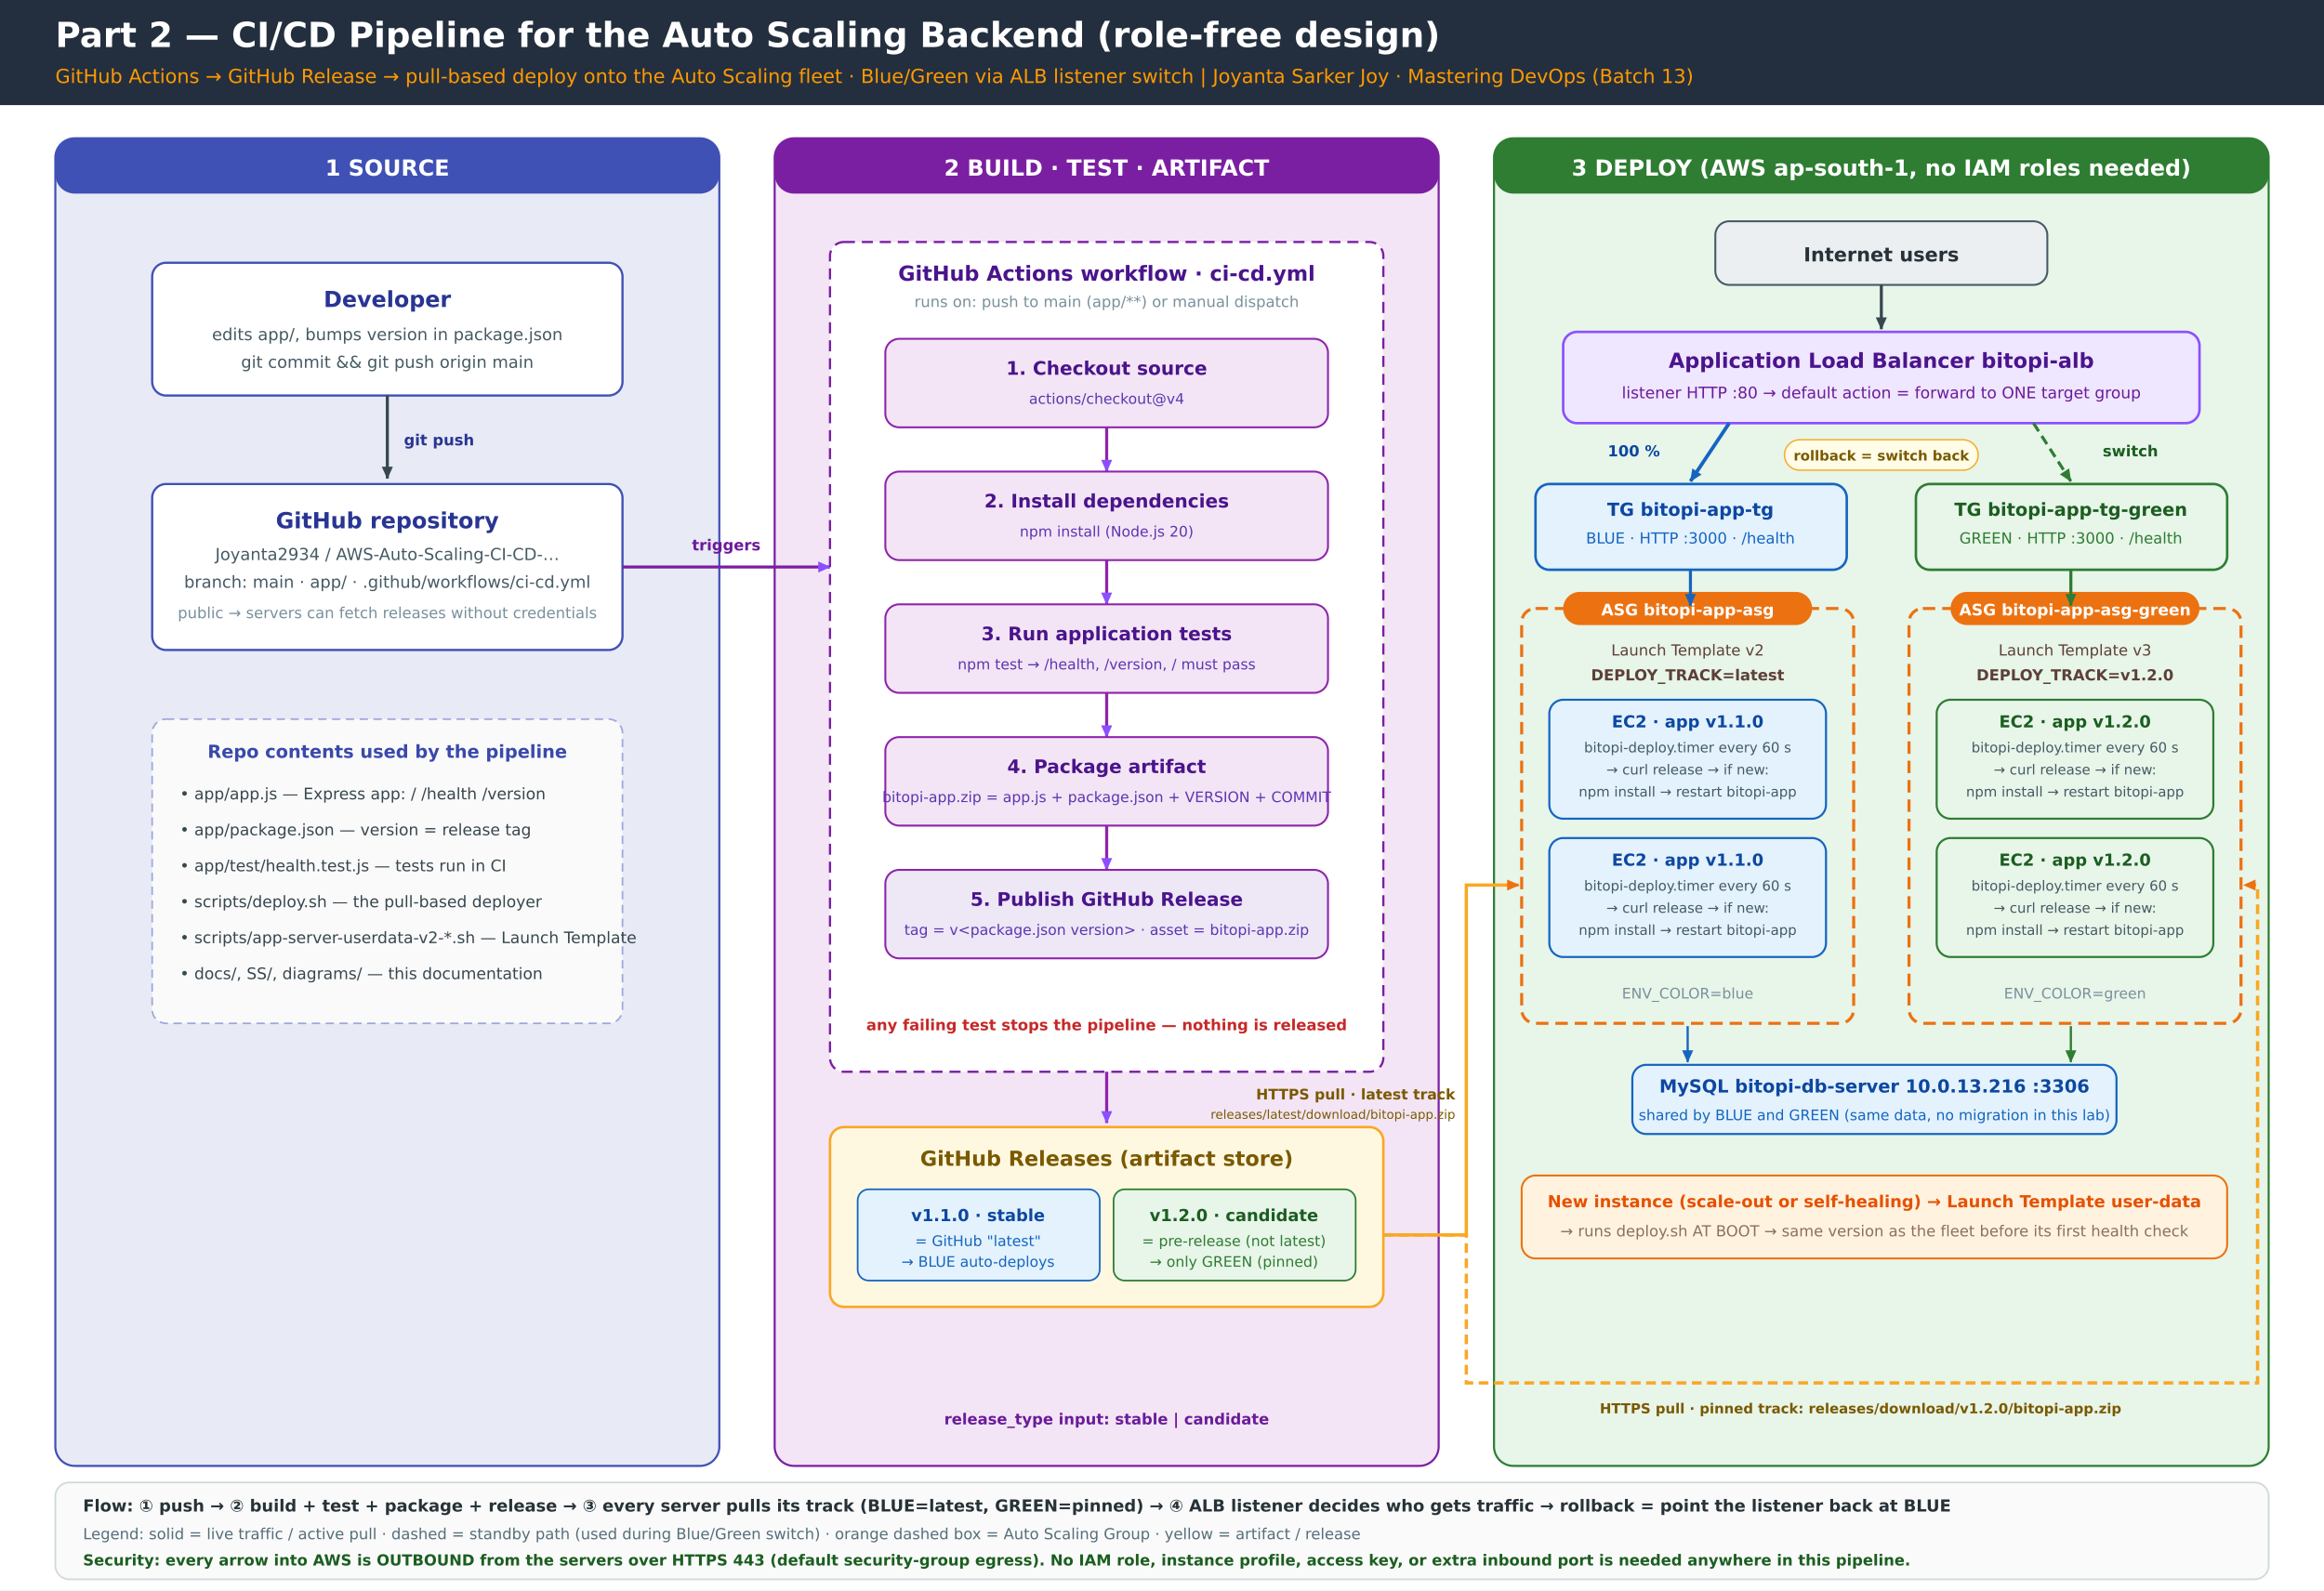
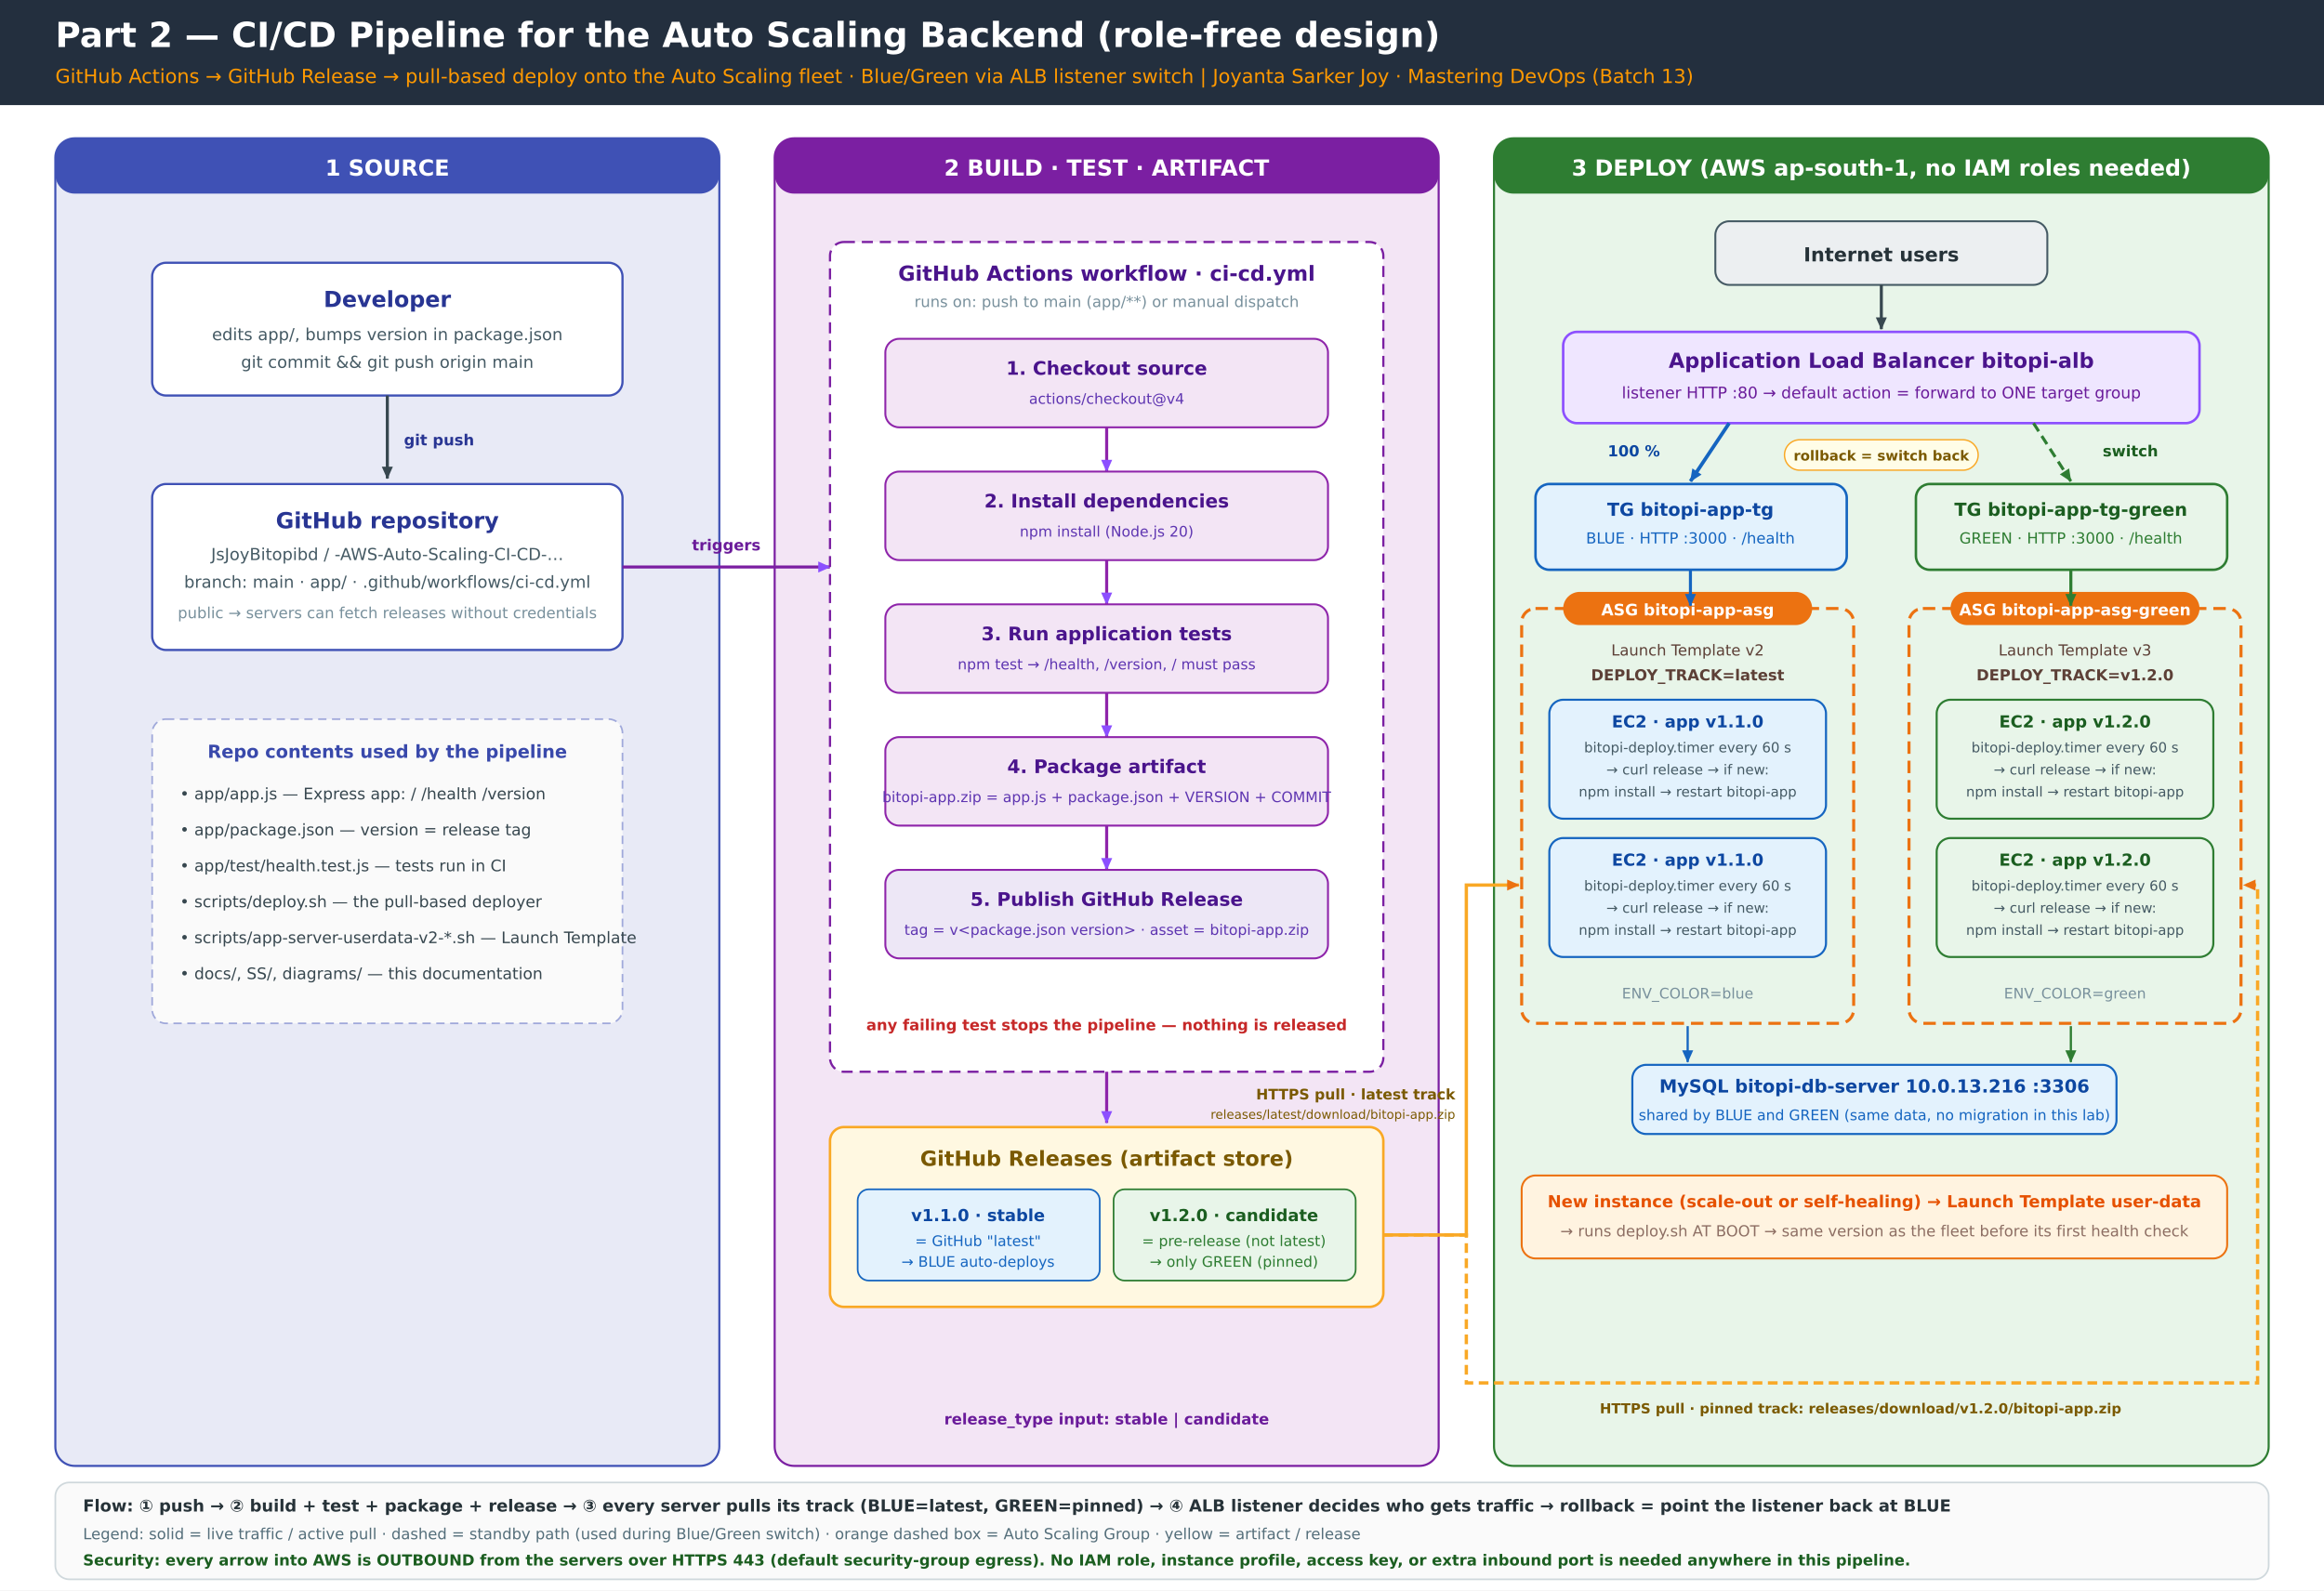
<svg xmlns="http://www.w3.org/2000/svg" width="1680" height="1150" viewBox="0 0 1680 1150">
  <defs>
    <marker id="arw" markerWidth="11" markerHeight="11" refX="8.5" refY="4" orient="auto" markerUnits="userSpaceOnUse">
      <path d="M0,0 L9,4 L0,8 Z" fill="#37474F" />
    </marker>
    <marker id="arwP" markerWidth="11" markerHeight="11" refX="8.5" refY="4" orient="auto" markerUnits="userSpaceOnUse">
      <path d="M0,0 L9,4 L0,8 Z" fill="#8C4FFF" />
    </marker>
    <marker id="arwG" markerWidth="11" markerHeight="11" refX="8.5" refY="4" orient="auto" markerUnits="userSpaceOnUse">
      <path d="M0,0 L9,4 L0,8 Z" fill="#2E7D32" />
    </marker>
    <marker id="arwB" markerWidth="11" markerHeight="11" refX="8.5" refY="4" orient="auto" markerUnits="userSpaceOnUse">
      <path d="M0,0 L9,4 L0,8 Z" fill="#1565C0" />
    </marker>
    <marker id="arwO" markerWidth="11" markerHeight="11" refX="8.5" refY="4" orient="auto" markerUnits="userSpaceOnUse">
      <path d="M0,0 L9,4 L0,8 Z" fill="#EC7211" />
    </marker>
  </defs>
  <rect x="0" y="0" width="1680" height="1150" rx="0" fill="#FFFFFF" stroke="none" stroke-width="1" />
  <rect x="0" y="0" width="1680" height="76" rx="0" fill="#232F3E" stroke="none" stroke-width="1" />
  <text x="40" y="34" font-family="'DejaVu Sans','Liberation Sans',Arial,sans-serif" font-size="25" fill="#FFFFFF" font-weight="bold" text-anchor="start">Part 2  —  CI/CD Pipeline for the Auto Scaling Backend (role-free design)</text>
  <text x="40" y="60" font-family="'DejaVu Sans','Liberation Sans',Arial,sans-serif" font-size="14" fill="#FF9900" font-weight="normal" text-anchor="start">GitHub Actions → GitHub Release → pull-based deploy onto the Auto Scaling fleet · Blue/Green via ALB listener switch        |        Joyanta Sarker Joy · Mastering DevOps (Batch 13)</text>
  <rect x="40" y="100" width="480" height="960" rx="14" fill="#E8EAF6" stroke="#3F51B5" stroke-width="1.5" />
  <rect x="40" y="100" width="480" height="40" rx="14" fill="#3F51B5" stroke="none" stroke-width="1" />
  <text x="280.0" y="127" font-family="'DejaVu Sans','Liberation Sans',Arial,sans-serif" font-size="16" fill="#FFFFFF" font-weight="bold" text-anchor="middle">1  SOURCE</text>
  <rect x="560" y="100" width="480" height="960" rx="14" fill="#F3E5F5" stroke="#7B1FA2" stroke-width="1.5" />
  <rect x="560" y="100" width="480" height="40" rx="14" fill="#7B1FA2" stroke="none" stroke-width="1" />
  <text x="800.0" y="127" font-family="'DejaVu Sans','Liberation Sans',Arial,sans-serif" font-size="16" fill="#FFFFFF" font-weight="bold" text-anchor="middle">2  BUILD · TEST · ARTIFACT</text>
  <rect x="1080" y="100" width="560" height="960" rx="14" fill="#E8F5E9" stroke="#2E7D32" stroke-width="1.5" />
  <rect x="1080" y="100" width="560" height="40" rx="14" fill="#2E7D32" stroke="none" stroke-width="1" />
  <text x="1360.0" y="127" font-family="'DejaVu Sans','Liberation Sans',Arial,sans-serif" font-size="16" fill="#FFFFFF" font-weight="bold" text-anchor="middle">3  DEPLOY  (AWS ap-south-1, no IAM roles needed)</text>
  <rect x="110" y="190" width="340" height="96" rx="10" fill="#FFFFFF" stroke="#3F51B5" stroke-width="1.6" />
  <text x="280" y="222" font-family="'DejaVu Sans','Liberation Sans',Arial,sans-serif" font-size="16" fill="#283593" font-weight="bold" text-anchor="middle">Developer</text>
  <text x="280" y="246" font-family="'DejaVu Sans','Liberation Sans',Arial,sans-serif" font-size="12" fill="#455A64" font-weight="normal" text-anchor="middle">edits app/, bumps version in package.json</text>
  <text x="280" y="266" font-family="'DejaVu Sans','Liberation Sans',Arial,sans-serif" font-size="12" fill="#455A64" font-weight="normal" text-anchor="middle">git commit &amp;&amp; git push origin main</text>
  <line x1="280" y1="286" x2="280" y2="346" stroke="#37474F" stroke-width="2.2" marker-end="url(#arw)" />
  <text x="292" y="322" font-family="'DejaVu Sans','Liberation Sans',Arial,sans-serif" font-size="11" fill="#283593" font-weight="bold" text-anchor="start">git push</text>
  <rect x="110" y="350" width="340" height="120" rx="10" fill="#FFFFFF" stroke="#3F51B5" stroke-width="1.6" />
  <text x="280" y="382" font-family="'DejaVu Sans','Liberation Sans',Arial,sans-serif" font-size="16" fill="#283593" font-weight="bold" text-anchor="middle">GitHub repository</text>
-   <text x="280" y="405" font-family="'DejaVu Sans','Liberation Sans',Arial,sans-serif" font-size="12" fill="#455A64" font-weight="normal" text-anchor="middle">Joyanta2934 / AWS-Auto-Scaling-CI-CD-…</text>
+   <text x="280" y="405" font-family="'DejaVu Sans','Liberation Sans',Arial,sans-serif" font-size="12" fill="#455A64" font-weight="normal" text-anchor="middle">JsJoyBitopibd / -AWS-Auto-Scaling-CI-CD-…</text>
  <text x="280" y="425" font-family="'DejaVu Sans','Liberation Sans',Arial,sans-serif" font-size="12" fill="#455A64" font-weight="normal" text-anchor="middle">branch: main  ·  app/  ·  .github/workflows/ci-cd.yml</text>
  <text x="280" y="447" font-family="'DejaVu Sans','Liberation Sans',Arial,sans-serif" font-size="11" fill="#78909C" font-weight="normal" text-anchor="middle">public → servers can fetch releases without credentials</text>
  <polyline points="450,410 600,410" fill="none" stroke="#7B1FA2" stroke-width="2.2" marker-end="url(#arwP)" />
  <text x="525" y="398" font-family="'DejaVu Sans','Liberation Sans',Arial,sans-serif" font-size="11" fill="#6A1B9A" font-weight="bold" text-anchor="middle">triggers</text>
  <rect x="110" y="520" width="340" height="220" rx="10" fill="#FAFAFA" stroke="#9FA8DA" stroke-width="1.2" stroke-dasharray="6 4" />
  <text x="280" y="548" font-family="'DejaVu Sans','Liberation Sans',Arial,sans-serif" font-size="13" fill="#3949AB" font-weight="bold" text-anchor="middle">Repo contents used by the pipeline</text>
  <text x="130" y="578" font-family="'DejaVu Sans','Liberation Sans',Arial,sans-serif" font-size="11.5" fill="#37474F" font-weight="normal" text-anchor="start">• app/app.js  — Express app: /  /health  /version</text>
  <text x="130" y="604" font-family="'DejaVu Sans','Liberation Sans',Arial,sans-serif" font-size="11.5" fill="#37474F" font-weight="normal" text-anchor="start">• app/package.json  — version = release tag</text>
  <text x="130" y="630" font-family="'DejaVu Sans','Liberation Sans',Arial,sans-serif" font-size="11.5" fill="#37474F" font-weight="normal" text-anchor="start">• app/test/health.test.js  — tests run in CI</text>
  <text x="130" y="656" font-family="'DejaVu Sans','Liberation Sans',Arial,sans-serif" font-size="11.5" fill="#37474F" font-weight="normal" text-anchor="start">• scripts/deploy.sh  — the pull-based deployer</text>
  <text x="130" y="682" font-family="'DejaVu Sans','Liberation Sans',Arial,sans-serif" font-size="11.5" fill="#37474F" font-weight="normal" text-anchor="start">• scripts/app-server-userdata-v2-*.sh  — Launch Template</text>
  <text x="130" y="708" font-family="'DejaVu Sans','Liberation Sans',Arial,sans-serif" font-size="11.5" fill="#37474F" font-weight="normal" text-anchor="start">• docs/, SS/, diagrams/  — this documentation</text>
  <rect x="600" y="175" width="400" height="600" rx="10" fill="#FFFFFF" stroke="#7B1FA2" stroke-width="1.6" stroke-dasharray="8 5" />
  <text x="800" y="203" font-family="'DejaVu Sans','Liberation Sans',Arial,sans-serif" font-size="15" fill="#4A148C" font-weight="bold" text-anchor="middle">GitHub Actions workflow  ·  ci-cd.yml</text>
  <text x="800" y="222" font-family="'DejaVu Sans','Liberation Sans',Arial,sans-serif" font-size="11" fill="#78909C" font-weight="normal" text-anchor="middle">runs on: push to main (app/**)  or  manual dispatch</text>
  <rect x="640" y="245" width="320" height="64" rx="10" fill="#F3E5F5" stroke="#8E24AA" stroke-width="1.4" />
  <text x="800" y="271" font-family="'DejaVu Sans','Liberation Sans',Arial,sans-serif" font-size="13.5" fill="#4A148C" font-weight="bold" text-anchor="middle">1. Checkout source</text>
  <text x="800" y="292" font-family="'DejaVu Sans','Liberation Sans',Arial,sans-serif" font-size="10.5" fill="#5E35B1" font-weight="normal" text-anchor="middle">actions/checkout@v4</text>
  <line x1="800" y1="309" x2="800" y2="341" stroke="#8E24AA" stroke-width="2.2" marker-end="url(#arwP)" />
  <rect x="640" y="341" width="320" height="64" rx="10" fill="#F3E5F5" stroke="#8E24AA" stroke-width="1.4" />
  <text x="800" y="367" font-family="'DejaVu Sans','Liberation Sans',Arial,sans-serif" font-size="13.5" fill="#4A148C" font-weight="bold" text-anchor="middle">2. Install dependencies</text>
  <text x="800" y="388" font-family="'DejaVu Sans','Liberation Sans',Arial,sans-serif" font-size="10.5" fill="#5E35B1" font-weight="normal" text-anchor="middle">npm install  (Node.js 20)</text>
  <line x1="800" y1="405" x2="800" y2="437" stroke="#8E24AA" stroke-width="2.2" marker-end="url(#arwP)" />
  <rect x="640" y="437" width="320" height="64" rx="10" fill="#F3E5F5" stroke="#8E24AA" stroke-width="1.4" />
  <text x="800" y="463" font-family="'DejaVu Sans','Liberation Sans',Arial,sans-serif" font-size="13.5" fill="#4A148C" font-weight="bold" text-anchor="middle">3. Run application tests</text>
  <text x="800" y="484" font-family="'DejaVu Sans','Liberation Sans',Arial,sans-serif" font-size="10.5" fill="#5E35B1" font-weight="normal" text-anchor="middle">npm test  → /health, /version, /  must pass</text>
  <line x1="800" y1="501" x2="800" y2="533" stroke="#8E24AA" stroke-width="2.2" marker-end="url(#arwP)" />
  <rect x="640" y="533" width="320" height="64" rx="10" fill="#F3E5F5" stroke="#8E24AA" stroke-width="1.4" />
  <text x="800" y="559" font-family="'DejaVu Sans','Liberation Sans',Arial,sans-serif" font-size="13.5" fill="#4A148C" font-weight="bold" text-anchor="middle">4. Package artifact</text>
  <text x="800" y="580" font-family="'DejaVu Sans','Liberation Sans',Arial,sans-serif" font-size="10.5" fill="#5E35B1" font-weight="normal" text-anchor="middle">bitopi-app.zip = app.js + package.json + VERSION + COMMIT</text>
  <line x1="800" y1="597" x2="800" y2="629" stroke="#8E24AA" stroke-width="2.2" marker-end="url(#arwP)" />
  <rect x="640" y="629" width="320" height="64" rx="10" fill="#EDE7F6" stroke="#8E24AA" stroke-width="1.4" />
  <text x="800" y="655" font-family="'DejaVu Sans','Liberation Sans',Arial,sans-serif" font-size="13.5" fill="#4A148C" font-weight="bold" text-anchor="middle">5. Publish GitHub Release</text>
  <text x="800" y="676" font-family="'DejaVu Sans','Liberation Sans',Arial,sans-serif" font-size="10.5" fill="#5E35B1" font-weight="normal" text-anchor="middle">tag = v&lt;package.json version&gt;  ·  asset = bitopi-app.zip</text>
  <text x="800" y="745" font-family="'DejaVu Sans','Liberation Sans',Arial,sans-serif" font-size="11" fill="#C62828" font-weight="bold" text-anchor="middle">any failing test stops the pipeline — nothing is released</text>
  <line x1="800" y1="775" x2="800" y2="812" stroke="#8E24AA" stroke-width="2.2" marker-end="url(#arwP)" />
  <rect x="600" y="815" width="400" height="130" rx="10" fill="#FFF8E1" stroke="#F9A825" stroke-width="1.8" />
  <text x="800" y="843" font-family="'DejaVu Sans','Liberation Sans',Arial,sans-serif" font-size="15" fill="#7A5900" font-weight="bold" text-anchor="middle">GitHub Releases  (artifact store)</text>
  <rect x="620" y="860" width="175" height="66" rx="8" fill="#E3F2FD" stroke="#1565C0" stroke-width="1.2" />
  <text x="707" y="883" font-family="'DejaVu Sans','Liberation Sans',Arial,sans-serif" font-size="12" fill="#0D47A1" font-weight="bold" text-anchor="middle">v1.1.0  ·  stable</text>
  <text x="707" y="901" font-family="'DejaVu Sans','Liberation Sans',Arial,sans-serif" font-size="10.5" fill="#1565C0" font-weight="normal" text-anchor="middle">= GitHub "latest"</text>
  <text x="707" y="916" font-family="'DejaVu Sans','Liberation Sans',Arial,sans-serif" font-size="10.5" fill="#1565C0" font-weight="normal" text-anchor="middle">→ BLUE auto-deploys</text>
  <rect x="805" y="860" width="175" height="66" rx="8" fill="#E8F5E9" stroke="#2E7D32" stroke-width="1.2" />
  <text x="892" y="883" font-family="'DejaVu Sans','Liberation Sans',Arial,sans-serif" font-size="12" fill="#1B5E20" font-weight="bold" text-anchor="middle">v1.2.0  ·  candidate</text>
  <text x="892" y="901" font-family="'DejaVu Sans','Liberation Sans',Arial,sans-serif" font-size="10.5" fill="#2E7D32" font-weight="normal" text-anchor="middle">= pre-release (not latest)</text>
  <text x="892" y="916" font-family="'DejaVu Sans','Liberation Sans',Arial,sans-serif" font-size="10.5" fill="#2E7D32" font-weight="normal" text-anchor="middle">→ only GREEN (pinned)</text>
  <text x="800" y="1030" font-family="'DejaVu Sans','Liberation Sans',Arial,sans-serif" font-size="11" fill="#6A1B9A" font-weight="bold" text-anchor="middle">release_type input:  stable  |  candidate</text>
  <rect x="1240" y="160" width="240" height="46" rx="10" fill="#ECEFF1" stroke="#455A64" stroke-width="1.4" />
  <text x="1360" y="189" font-family="'DejaVu Sans','Liberation Sans',Arial,sans-serif" font-size="14" fill="#263238" font-weight="bold" text-anchor="middle">Internet users</text>
  <line x1="1360" y1="206" x2="1360" y2="238" stroke="#37474F" stroke-width="2.2" marker-end="url(#arw)" />
  <rect x="1130" y="240" width="460" height="66" rx="10" fill="#EFE6FF" stroke="#8C4FFF" stroke-width="1.8" />
  <text x="1360" y="266" font-family="'DejaVu Sans','Liberation Sans',Arial,sans-serif" font-size="15" fill="#4A148C" font-weight="bold" text-anchor="middle">Application Load Balancer  bitopi-alb</text>
  <text x="1360" y="288" font-family="'DejaVu Sans','Liberation Sans',Arial,sans-serif" font-size="11.5" fill="#6A1B9A" font-weight="normal" text-anchor="middle">listener HTTP :80  →  default action = forward to ONE target group</text>
  <rect x="1110" y="350" width="225" height="62" rx="10" fill="#E3F2FD" stroke="#1565C0" stroke-width="1.8" />
  <text x="1222" y="373" font-family="'DejaVu Sans','Liberation Sans',Arial,sans-serif" font-size="13" fill="#0D47A1" font-weight="bold" text-anchor="middle">TG  bitopi-app-tg</text>
  <text x="1222" y="393" font-family="'DejaVu Sans','Liberation Sans',Arial,sans-serif" font-size="11" fill="#1565C0" font-weight="normal" text-anchor="middle">BLUE  ·  HTTP :3000  ·  /health</text>
  <rect x="1385" y="350" width="225" height="62" rx="10" fill="#E8F5E9" stroke="#2E7D32" stroke-width="1.8" />
  <text x="1497" y="373" font-family="'DejaVu Sans','Liberation Sans',Arial,sans-serif" font-size="13" fill="#1B5E20" font-weight="bold" text-anchor="middle">TG  bitopi-app-tg-green</text>
  <text x="1497" y="393" font-family="'DejaVu Sans','Liberation Sans',Arial,sans-serif" font-size="11" fill="#2E7D32" font-weight="normal" text-anchor="middle">GREEN  ·  HTTP :3000  ·  /health</text>
  <line x1="1250" y1="306" x2="1222" y2="348" stroke="#1565C0" stroke-width="2.6" marker-end="url(#arwB)" />
  <text x="1200" y="330" font-family="'DejaVu Sans','Liberation Sans',Arial,sans-serif" font-size="11" fill="#0D47A1" font-weight="bold" text-anchor="end">100 %</text>
  <line x1="1470" y1="306" x2="1497" y2="348" stroke="#2E7D32" stroke-width="2.2" stroke-dasharray="7 4" marker-end="url(#arwG)" />
  <text x="1520" y="330" font-family="'DejaVu Sans','Liberation Sans',Arial,sans-serif" font-size="11" fill="#1B5E20" font-weight="bold" text-anchor="start">switch</text>
  <rect x="1290" y="318" width="140" height="22" rx="11" fill="#FFFDE7" stroke="#F9A825" stroke-width="1" />
  <text x="1360" y="333" font-family="'DejaVu Sans','Liberation Sans',Arial,sans-serif" font-size="10" fill="#7A5900" font-weight="bold" text-anchor="middle">rollback = switch back</text>
  <rect x="1100" y="440" width="240" height="300" rx="10" fill="none" stroke="#EC7211" stroke-width="2.2" stroke-dasharray="9 5" />
  <rect x="1130" y="428" width="180" height="24" rx="12" fill="#EC7211" stroke="none" stroke-width="1" />
  <text x="1220" y="445" font-family="'DejaVu Sans','Liberation Sans',Arial,sans-serif" font-size="11.5" fill="#FFFFFF" font-weight="bold" text-anchor="middle">ASG  bitopi-app-asg</text>
  <text x="1220" y="474" font-family="'DejaVu Sans','Liberation Sans',Arial,sans-serif" font-size="11" fill="#5D4037" font-weight="normal" text-anchor="middle">Launch Template v2</text>
  <text x="1220" y="492" font-family="'DejaVu Sans','Liberation Sans',Arial,sans-serif" font-size="11" fill="#5D4037" font-weight="bold" text-anchor="middle">DEPLOY_TRACK=latest</text>
  <rect x="1120" y="506" width="200" height="86" rx="10" fill="#E3F2FD" stroke="#1565C0" stroke-width="1.5" />
  <text x="1220" y="526" font-family="'DejaVu Sans','Liberation Sans',Arial,sans-serif" font-size="12" fill="#0D47A1" font-weight="bold" text-anchor="middle">EC2  ·  app v1.1.0</text>
  <text x="1220" y="544" font-family="'DejaVu Sans','Liberation Sans',Arial,sans-serif" font-size="10" fill="#455A64" font-weight="normal" text-anchor="middle">bitopi-deploy.timer  every 60 s</text>
  <text x="1220" y="560" font-family="'DejaVu Sans','Liberation Sans',Arial,sans-serif" font-size="10" fill="#455A64" font-weight="normal" text-anchor="middle">→ curl release → if new:</text>
  <text x="1220" y="576" font-family="'DejaVu Sans','Liberation Sans',Arial,sans-serif" font-size="10" fill="#455A64" font-weight="normal" text-anchor="middle">npm install → restart bitopi-app</text>
  <rect x="1120" y="606" width="200" height="86" rx="10" fill="#E3F2FD" stroke="#1565C0" stroke-width="1.5" />
  <text x="1220" y="626" font-family="'DejaVu Sans','Liberation Sans',Arial,sans-serif" font-size="12" fill="#0D47A1" font-weight="bold" text-anchor="middle">EC2  ·  app v1.1.0</text>
  <text x="1220" y="644" font-family="'DejaVu Sans','Liberation Sans',Arial,sans-serif" font-size="10" fill="#455A64" font-weight="normal" text-anchor="middle">bitopi-deploy.timer  every 60 s</text>
  <text x="1220" y="660" font-family="'DejaVu Sans','Liberation Sans',Arial,sans-serif" font-size="10" fill="#455A64" font-weight="normal" text-anchor="middle">→ curl release → if new:</text>
  <text x="1220" y="676" font-family="'DejaVu Sans','Liberation Sans',Arial,sans-serif" font-size="10" fill="#455A64" font-weight="normal" text-anchor="middle">npm install → restart bitopi-app</text>
  <text x="1220" y="722" font-family="'DejaVu Sans','Liberation Sans',Arial,sans-serif" font-size="10.5" fill="#78909C" font-weight="normal" text-anchor="middle">ENV_COLOR=blue</text>
  <rect x="1380" y="440" width="240" height="300" rx="10" fill="none" stroke="#EC7211" stroke-width="2.2" stroke-dasharray="9 5" />
  <rect x="1410" y="428" width="180" height="24" rx="12" fill="#EC7211" stroke="none" stroke-width="1" />
  <text x="1500" y="445" font-family="'DejaVu Sans','Liberation Sans',Arial,sans-serif" font-size="11.5" fill="#FFFFFF" font-weight="bold" text-anchor="middle">ASG  bitopi-app-asg-green</text>
  <text x="1500" y="474" font-family="'DejaVu Sans','Liberation Sans',Arial,sans-serif" font-size="11" fill="#5D4037" font-weight="normal" text-anchor="middle">Launch Template v3</text>
  <text x="1500" y="492" font-family="'DejaVu Sans','Liberation Sans',Arial,sans-serif" font-size="11" fill="#5D4037" font-weight="bold" text-anchor="middle">DEPLOY_TRACK=v1.2.0</text>
  <rect x="1400" y="506" width="200" height="86" rx="10" fill="#E8F5E9" stroke="#2E7D32" stroke-width="1.5" />
  <text x="1500" y="526" font-family="'DejaVu Sans','Liberation Sans',Arial,sans-serif" font-size="12" fill="#1B5E20" font-weight="bold" text-anchor="middle">EC2  ·  app v1.2.0</text>
  <text x="1500" y="544" font-family="'DejaVu Sans','Liberation Sans',Arial,sans-serif" font-size="10" fill="#455A64" font-weight="normal" text-anchor="middle">bitopi-deploy.timer  every 60 s</text>
  <text x="1500" y="560" font-family="'DejaVu Sans','Liberation Sans',Arial,sans-serif" font-size="10" fill="#455A64" font-weight="normal" text-anchor="middle">→ curl release → if new:</text>
  <text x="1500" y="576" font-family="'DejaVu Sans','Liberation Sans',Arial,sans-serif" font-size="10" fill="#455A64" font-weight="normal" text-anchor="middle">npm install → restart bitopi-app</text>
  <rect x="1400" y="606" width="200" height="86" rx="10" fill="#E8F5E9" stroke="#2E7D32" stroke-width="1.5" />
  <text x="1500" y="626" font-family="'DejaVu Sans','Liberation Sans',Arial,sans-serif" font-size="12" fill="#1B5E20" font-weight="bold" text-anchor="middle">EC2  ·  app v1.2.0</text>
  <text x="1500" y="644" font-family="'DejaVu Sans','Liberation Sans',Arial,sans-serif" font-size="10" fill="#455A64" font-weight="normal" text-anchor="middle">bitopi-deploy.timer  every 60 s</text>
  <text x="1500" y="660" font-family="'DejaVu Sans','Liberation Sans',Arial,sans-serif" font-size="10" fill="#455A64" font-weight="normal" text-anchor="middle">→ curl release → if new:</text>
  <text x="1500" y="676" font-family="'DejaVu Sans','Liberation Sans',Arial,sans-serif" font-size="10" fill="#455A64" font-weight="normal" text-anchor="middle">npm install → restart bitopi-app</text>
  <text x="1500" y="722" font-family="'DejaVu Sans','Liberation Sans',Arial,sans-serif" font-size="10.5" fill="#78909C" font-weight="normal" text-anchor="middle">ENV_COLOR=green</text>
  <line x1="1222" y1="412" x2="1222" y2="438" stroke="#1565C0" stroke-width="2.2" marker-end="url(#arwB)" />
  <line x1="1497" y1="412" x2="1497" y2="438" stroke="#2E7D32" stroke-width="2.2" marker-end="url(#arwG)" />
  <polyline points="1000,893 1060,893 1060,640 1098,640" fill="none" stroke="#F9A825" stroke-width="2.4" marker-end="url(#arwO)" />
  <polyline points="1000,893 1060,893 1060,1000 1632,1000 1632,640 1622,640" fill="none" stroke="#F9A825" stroke-width="2.4" stroke-dasharray="7 4" marker-end="url(#arwO)" />
  <text x="1052" y="795" font-family="'DejaVu Sans','Liberation Sans',Arial,sans-serif" font-size="10.5" fill="#7A5900" font-weight="bold" text-anchor="end">HTTPS pull · latest track</text>
  <text x="1052" y="809" font-family="'DejaVu Sans','Liberation Sans',Arial,sans-serif" font-size="9" fill="#7A5900" font-weight="normal" text-anchor="end">releases/latest/download/bitopi-app.zip</text>
  <text x="1345" y="1022" font-family="'DejaVu Sans','Liberation Sans',Arial,sans-serif" font-size="10" fill="#7A5900" font-weight="bold" text-anchor="middle">HTTPS pull · pinned track:  releases/download/v1.2.0/bitopi-app.zip</text>
  <rect x="1100" y="850" width="510" height="60" rx="10" fill="#FFF3E0" stroke="#EC7211" stroke-width="1.4" />
  <text x="1355" y="873" font-family="'DejaVu Sans','Liberation Sans',Arial,sans-serif" font-size="12" fill="#E65100" font-weight="bold" text-anchor="middle">New instance (scale-out or self-healing)  →  Launch Template user-data</text>
  <text x="1355" y="894" font-family="'DejaVu Sans','Liberation Sans',Arial,sans-serif" font-size="11" fill="#8D6E63" font-weight="normal" text-anchor="middle">→  runs deploy.sh AT BOOT  →  same version as the fleet before its first health check</text>
  <rect x="1180" y="770" width="350" height="50" rx="10" fill="#E3F2FD" stroke="#1565C0" stroke-width="1.5" />
  <text x="1355" y="790" font-family="'DejaVu Sans','Liberation Sans',Arial,sans-serif" font-size="13" fill="#0D47A1" font-weight="bold" text-anchor="middle">MySQL  bitopi-db-server  10.0.13.216 :3306</text>
  <text x="1355" y="810" font-family="'DejaVu Sans','Liberation Sans',Arial,sans-serif" font-size="10.5" fill="#1565C0" font-weight="normal" text-anchor="middle">shared by BLUE and GREEN (same data, no migration in this lab)</text>
  <line x1="1220" y1="742" x2="1220" y2="768" stroke="#1565C0" stroke-width="1.6" marker-end="url(#arwB)" />
  <line x1="1497" y1="742" x2="1497" y2="768" stroke="#2E7D32" stroke-width="1.6" marker-end="url(#arwG)" />
  <rect x="40" y="1072" width="1600" height="70" rx="10" fill="#FAFAFA" stroke="#CFD8DC" stroke-width="1.2" />
  <text x="60" y="1093" font-family="'DejaVu Sans','Liberation Sans',Arial,sans-serif" font-size="12" fill="#263238" font-weight="bold" text-anchor="start">Flow:  ① push  →  ② build + test + package + release  →  ③ every server pulls its track (BLUE=latest, GREEN=pinned)  →  ④ ALB listener decides who gets traffic  →  rollback = point the listener back at BLUE</text>
  <text x="60" y="1113" font-family="'DejaVu Sans','Liberation Sans',Arial,sans-serif" font-size="11" fill="#546E7A" font-weight="normal" text-anchor="start">Legend:  solid = live traffic / active pull  ·  dashed = standby path (used during Blue/Green switch)  ·  orange dashed box = Auto Scaling Group  ·  yellow = artifact / release</text>
  <text x="60" y="1132" font-family="'DejaVu Sans','Liberation Sans',Arial,sans-serif" font-size="11" fill="#1B5E20" font-weight="bold" text-anchor="start">Security:  every arrow into AWS is OUTBOUND from the servers over HTTPS 443 (default security-group egress).  No IAM role, instance profile, access key, or extra inbound port is needed anywhere in this pipeline.</text>
</svg>
